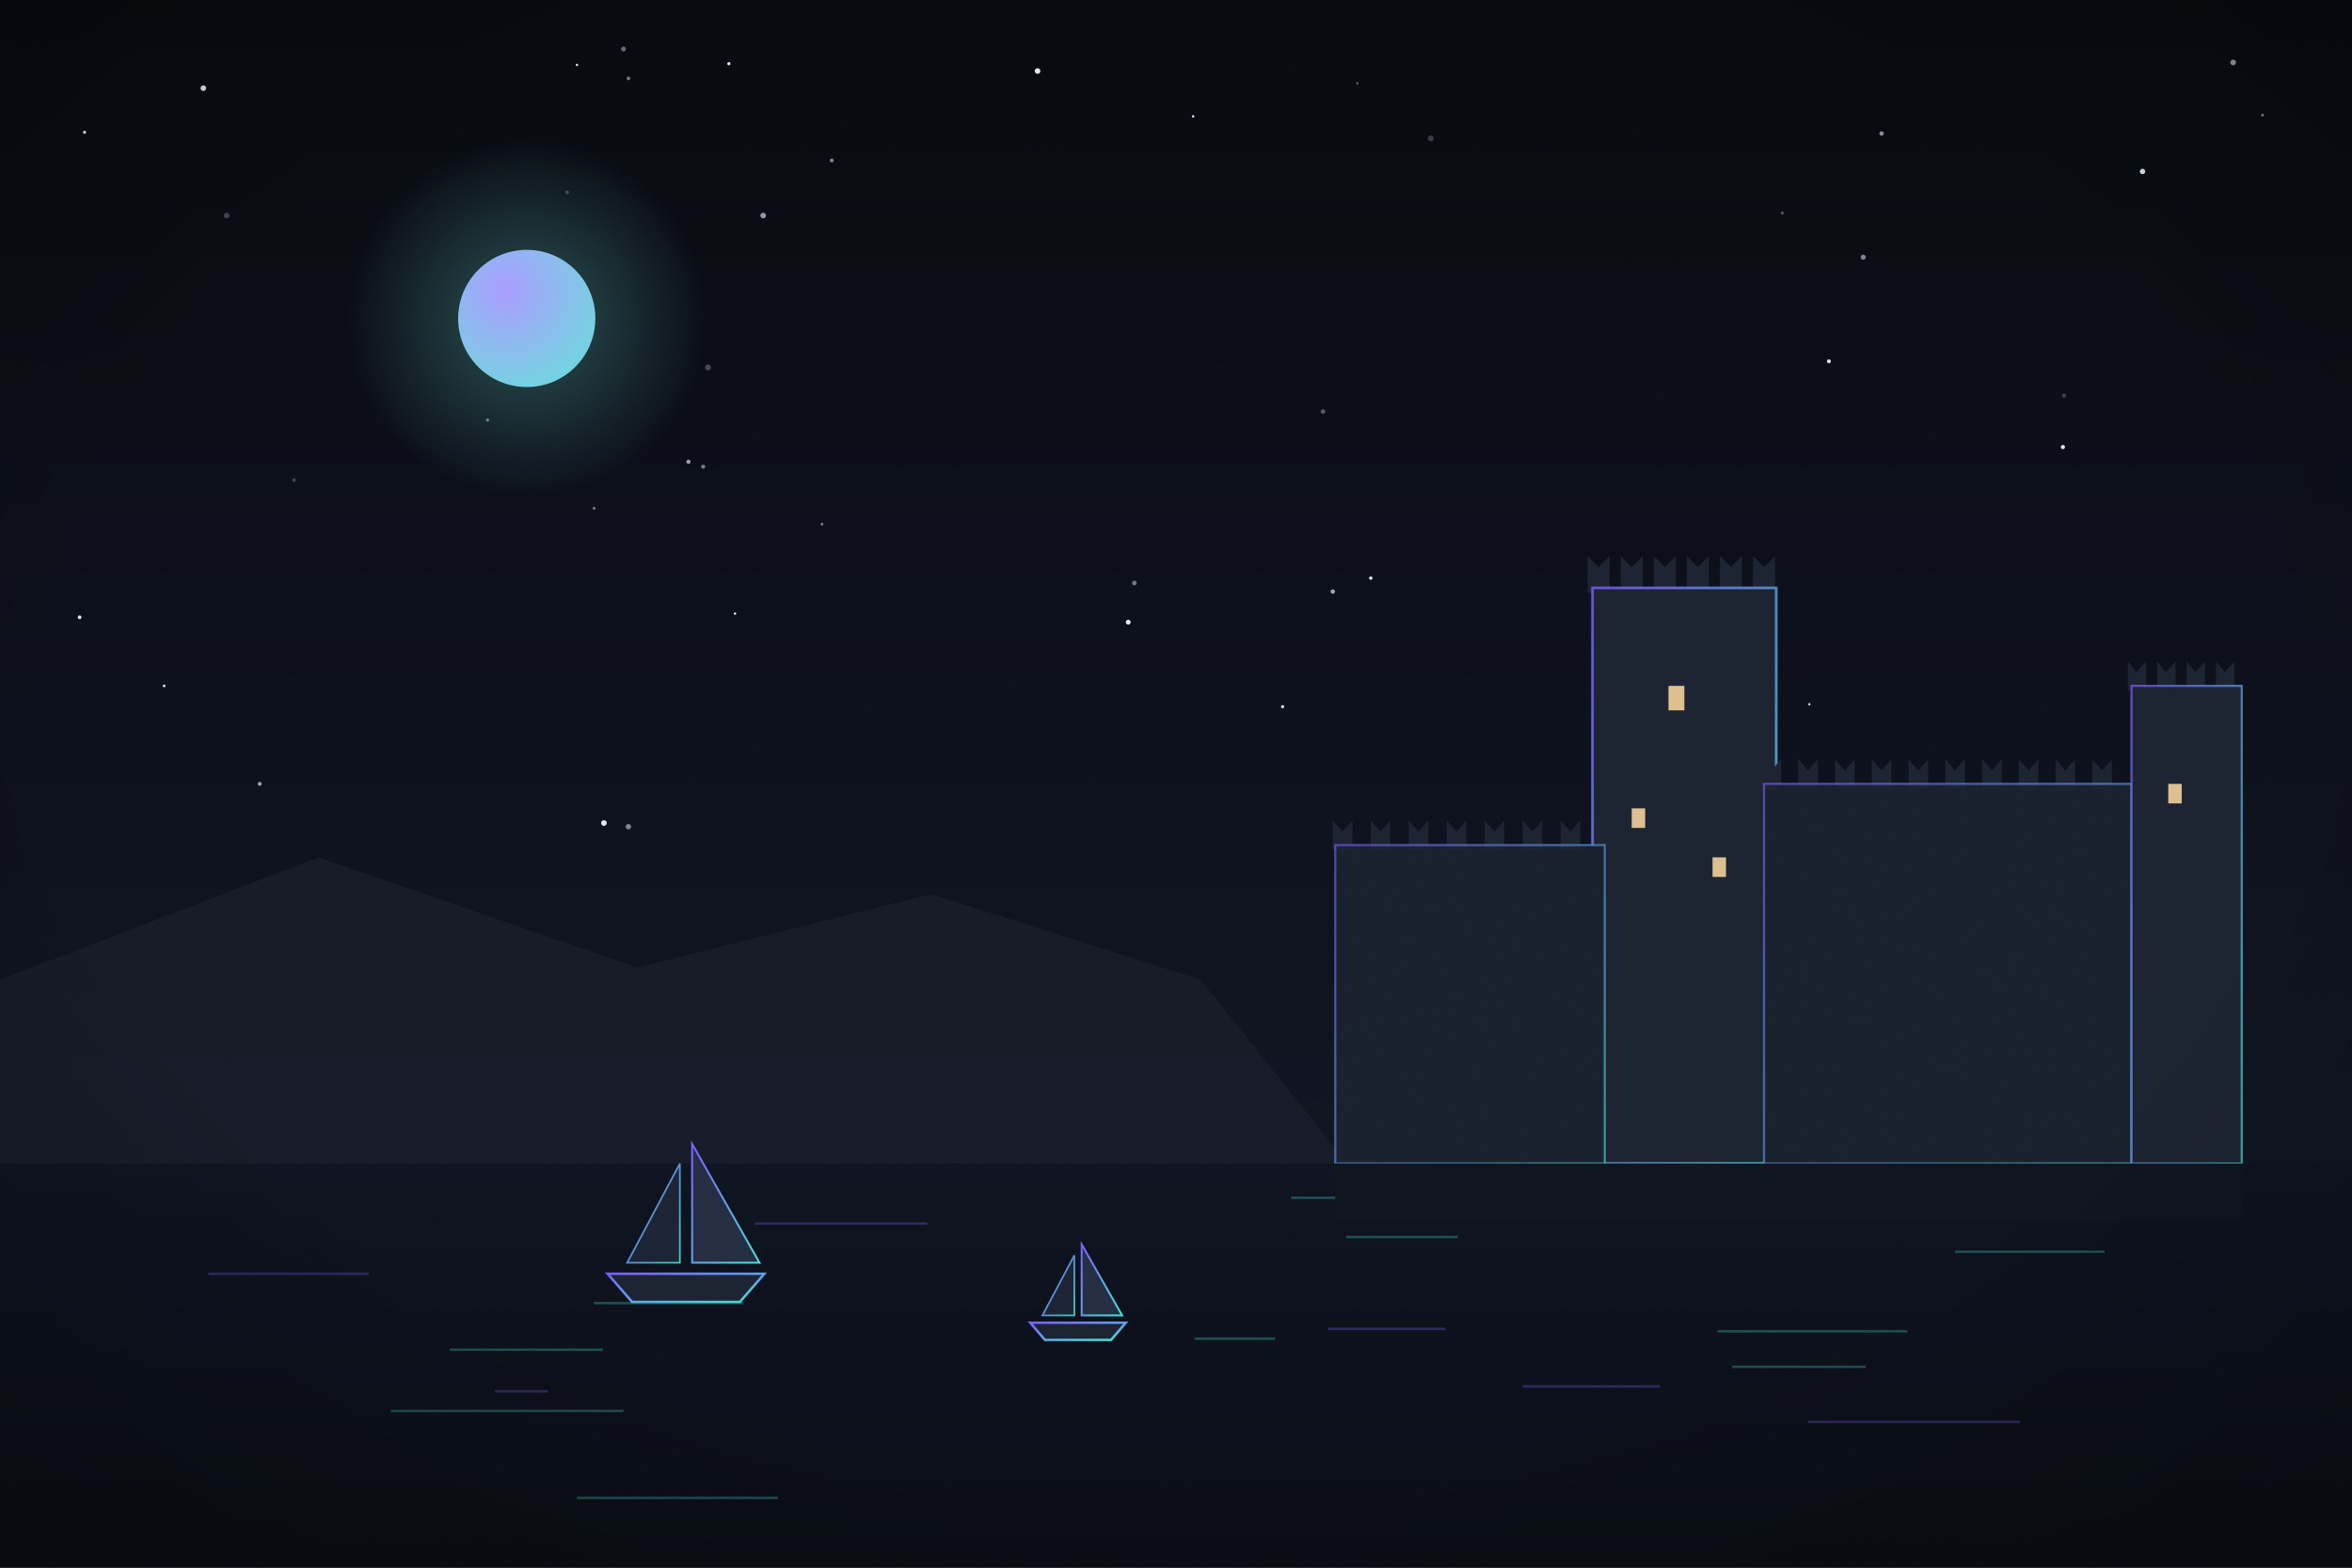
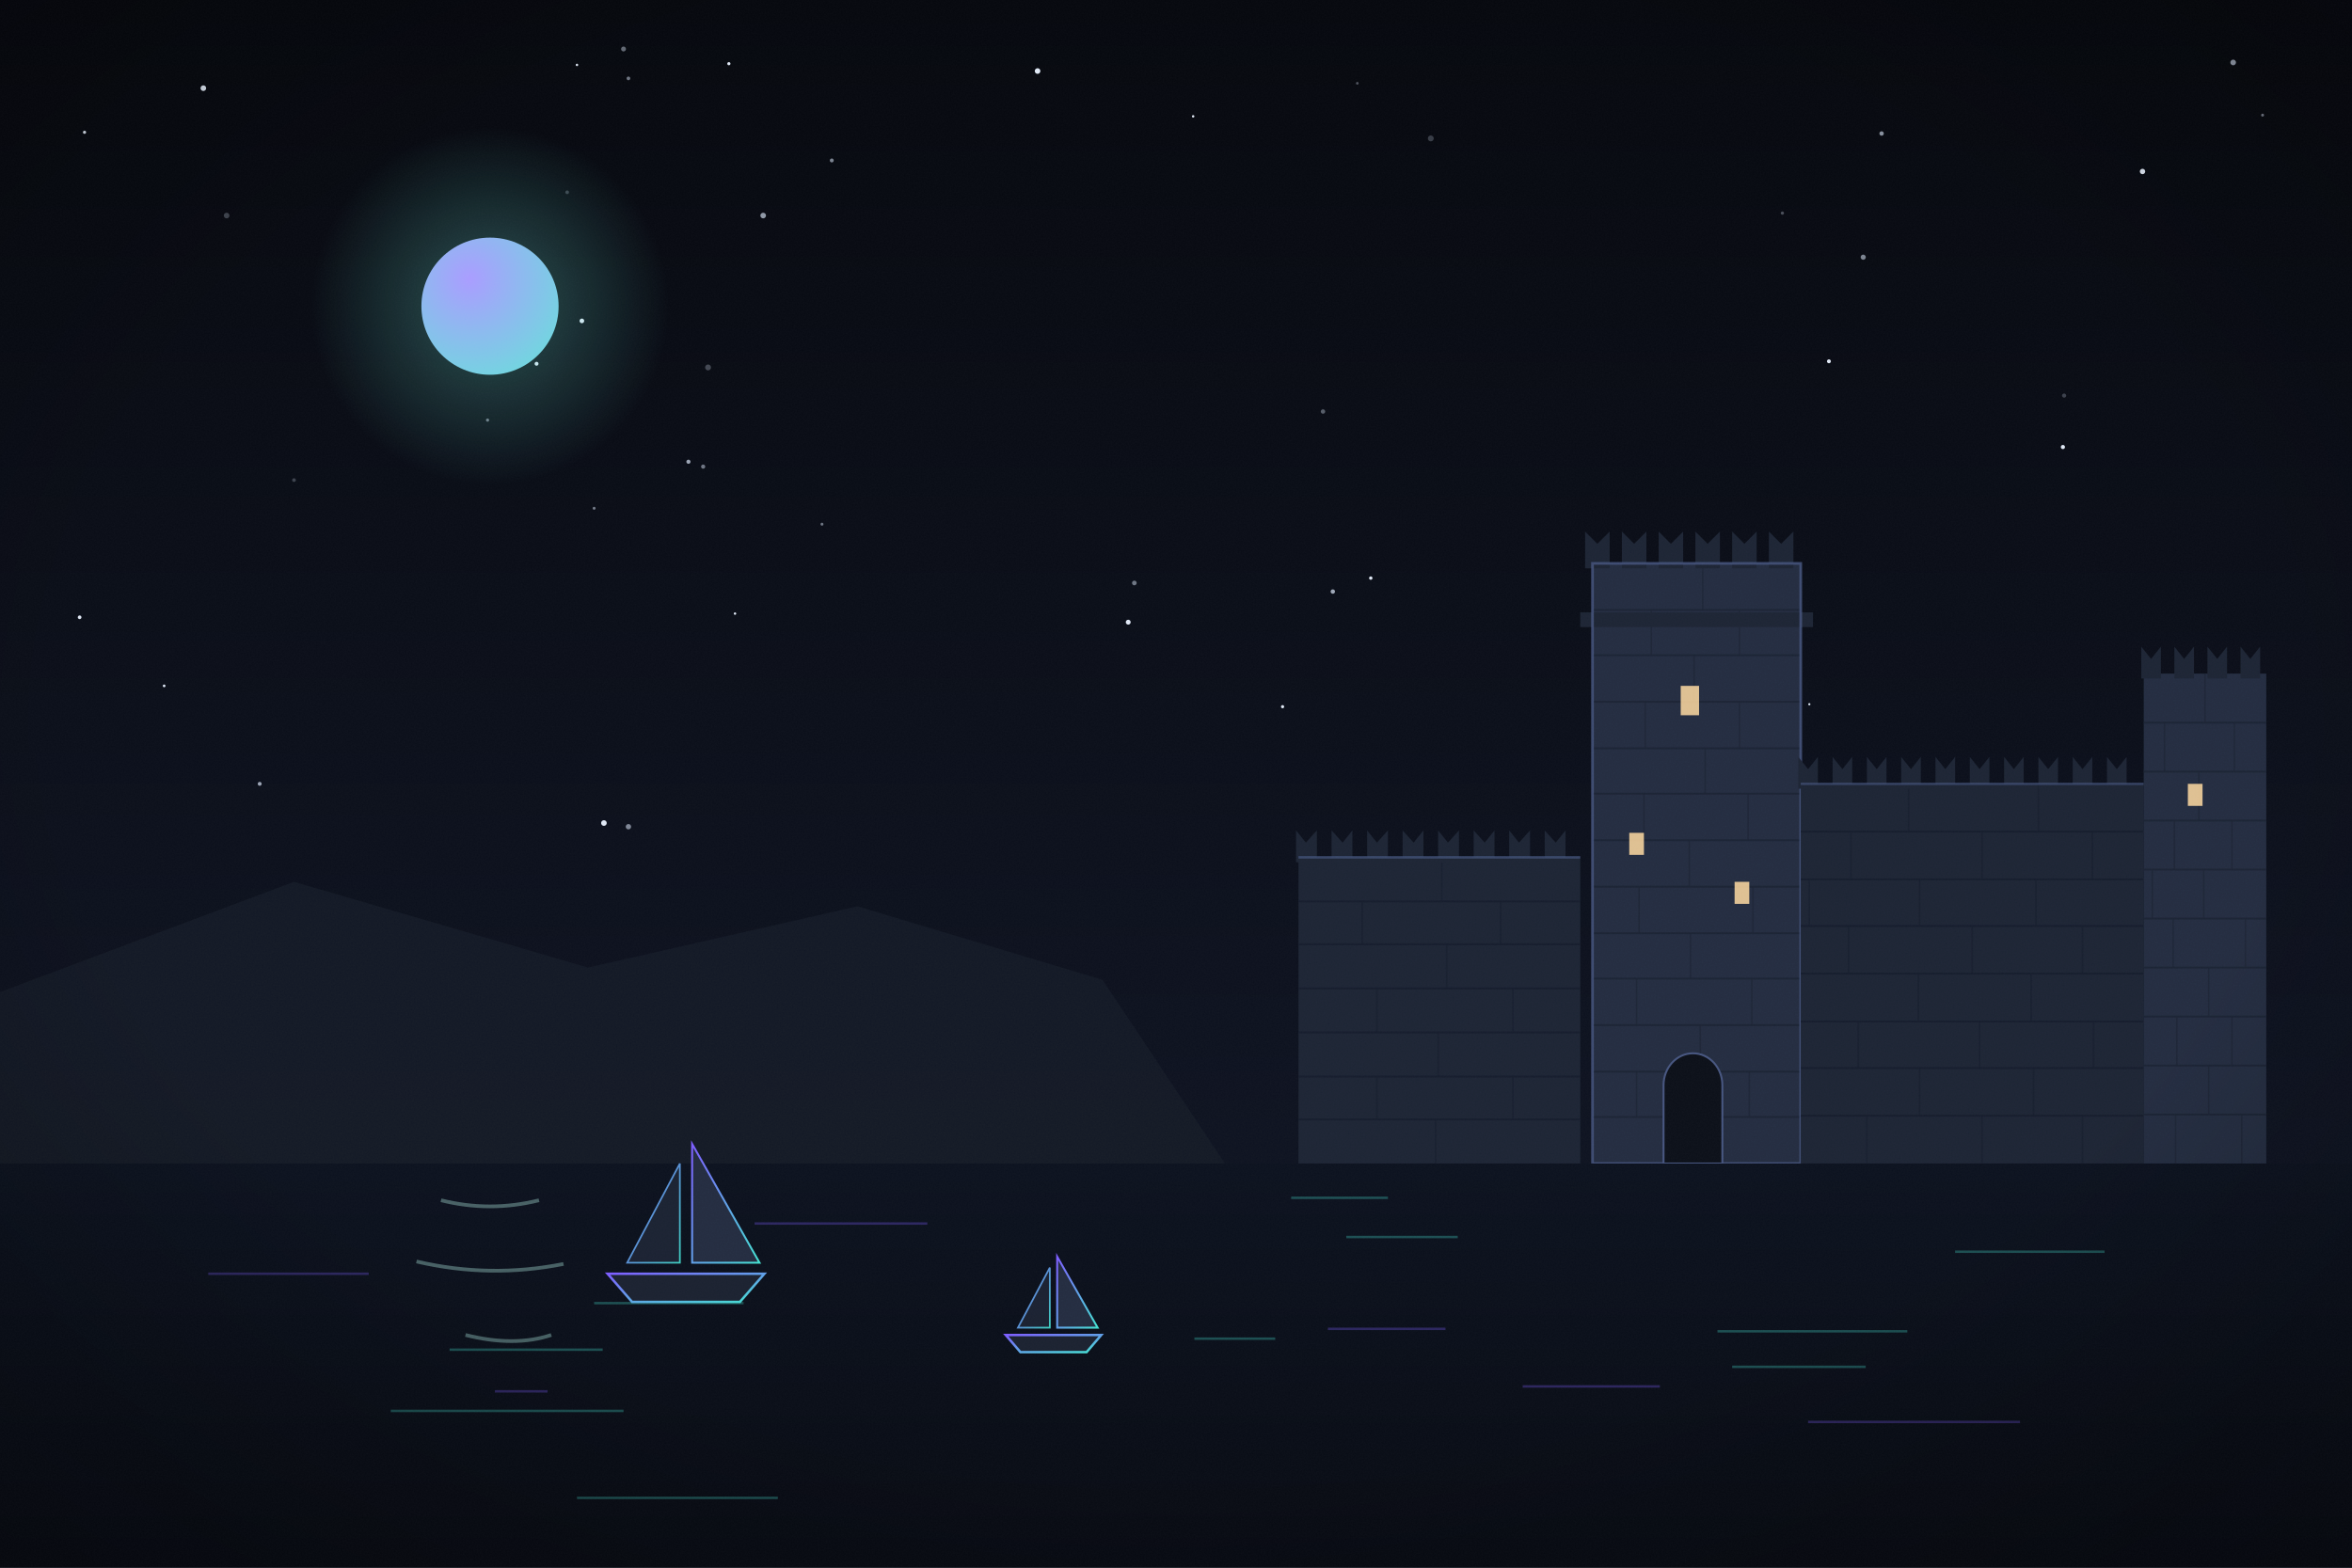
<svg xmlns="http://www.w3.org/2000/svg" viewBox="0 0 1920 1280" width="1920" height="1280">
  <defs>
    <linearGradient id="sky" x1="0" y1="0" x2="0" y2="1">
      <stop offset="0" stop-color="#05070d" />
      <stop offset="1" stop-color="#101627" />
    </linearGradient>
    <linearGradient id="acc" x1="0" y1="0" x2="1" y2="1">
      <stop offset="0" stop-color="#7c5cff" />
      <stop offset="1" stop-color="#43e0d0" />
    </linearGradient>
    <linearGradient id="accv" x1="0" y1="0" x2="0" y2="1">
      <stop offset="0" stop-color="#7c5cff" />
      <stop offset="1" stop-color="#43e0d0" />
    </linearGradient>
    <radialGradient id="mgrad" cx="0.35" cy="0.3" r="1">
      <stop offset="0" stop-color="#a99cff" />
      <stop offset="1" stop-color="#5fe6d6" />
    </radialGradient>
    <radialGradient id="halo" cx="0.5" cy="0.5" r="0.5">
      <stop offset="0" stop-color="rgba(103,220,205,.34)" />
      <stop offset="1" stop-color="rgba(103,220,205,0)" />
    </radialGradient>
    <radialGradient id="vig" cx="0.5" cy="0.46" r="0.85">
      <stop offset="0.55" stop-color="rgba(0,0,0,0)" />
      <stop offset="1" stop-color="rgba(0,0,4,.5)" />
    </radialGradient>
    <linearGradient id="wgrad" x1="0" y1="0" x2="0" y2="1">
      <stop offset="0" stop-color="#0b111e" />
      <stop offset="1" stop-color="#070a12" />
    </linearGradient>
    <filter id="soft" x="-40%" y="-40%" width="180%" height="180%">
      <feGaussianBlur stdDeviation="7" />
    </filter>
    <filter id="soft2" x="-60%" y="-60%" width="220%" height="220%">
      <feGaussianBlur stdDeviation="16" />
    </filter>
    <filter id="grain">
      <feTurbulence type="fractalNoise" baseFrequency="0.8" numOctaves="2" stitchTiles="stitch" />
      <feColorMatrix type="matrix" values="0 0 0 0 1 0 0 0 0 1 0 0 0 0 1 0 0 0 0.05 0" />
      <feComposite operator="over" in2="SourceGraphic" />
    </filter>
  </defs>
  <style>
@keyframes tw{0%,100%{opacity:.1}50%{opacity:1}}
.tw{animation:tw 3.4s ease-in-out infinite}
.tw.d1{animation-delay:.6s}.tw.d2{animation-delay:1.2s}.tw.d3{animation-delay:1.9s}.tw.d4{animation-delay:2.6s}.tw.d5{animation-delay:3.1s}
@keyframes shoot{0%,84%{opacity:0;transform:translate(0,0)}86%{opacity:1}96%{opacity:0;transform:translate(-620px,320px)}100%{opacity:0}}
.shoot{animation:shoot 12s linear infinite}
.shoot.s2{animation-duration:19s;animation-delay:7s}
@keyframes bob{0%,100%{transform:translateY(0px) rotate(-1.2deg)}50%{transform:translateY(9px) rotate(1.4deg)}}
.bob{animation:bob 5.6s ease-in-out infinite;transform-box:fill-box;transform-origin:center}
.bob.b2{animation-duration:7.2s;animation-delay:1.1s}
@keyframes shim{0%,100%{opacity:.22}50%{opacity:.75}}
.shim{animation:shim 4.4s ease-in-out infinite}
.shim.d1{animation-delay:1.4s}.shim.d2{animation-delay:2.7s}.shim.d3{animation-delay:3.6s}
@keyframes flick{0%,91%,100%{opacity:.9}93%{opacity:.25}95%{opacity:.85}}
.flick{animation:flick 8s linear infinite}.flick.f2{animation-delay:3.5s}
@keyframes spin{from{transform:rotate(0deg)}to{transform:rotate(360deg)}}
.wheel{animation:spin 80s linear infinite;transform-box:fill-box;transform-origin:center}
@keyframes aur{0%,100%{opacity:.34;transform:skewX(0deg)}50%{opacity:.72;transform:skewX(-4deg)}}
.aur{animation:aur 9s ease-in-out infinite;transform-box:fill-box;transform-origin:bottom}
.aur.a2{animation-duration:13s;animation-delay:2.5s}
@keyframes fall{from{transform:translateY(-140px)}to{transform:translateY(150px)}}
.fall{animation:fall 9s linear infinite}.fall.f2{animation-duration:13s;animation-delay:2s}.fall.f3{animation-duration:11s;animation-delay:5s}
@keyframes sway{0%,100%{transform:rotate(-1.4deg)}50%{transform:rotate(1.4deg)}}
.sway{animation:sway 7s ease-in-out infinite;transform-box:fill-box;transform-origin:bottom center}

@media (prefers-reduced-motion:reduce){*{animation:none!important}}
</style>
  <rect width="1920" height="1280" fill="url(#sky)" />
  <circle cx="1684" cy="365" r="1.7" fill="#dfe8f5" class="tw d3" />
  <circle cx="595" cy="52" r="1.3" fill="#dfe8f5" class="tw d1" />
  <circle cx="485" cy="415" r="1.2" fill="#c9d4e6" opacity="0.55" />
  <circle cx="398" cy="343" r="1.3" fill="#c9d4e6" opacity="0.53" />
  <circle cx="1685" cy="323" r="1.7" fill="#c9d4e6" opacity="0.26" />
  <circle cx="600" cy="501" r="1.0" fill="#dfe8f5" class="tw d3" />
  <circle cx="166" cy="72" r="2.3" fill="#dfe8f5" class="tw d4" />
  <circle cx="438" cy="297" r="1.6" fill="#dfe8f5" class="tw d5" />
  <circle cx="513" cy="64" r="1.5" fill="#c9d4e6" opacity="0.53" />
  <circle cx="1399" cy="625" r="1.3" fill="#c9d4e6" opacity="0.48" />
  <circle cx="1168" cy="113" r="2.4" fill="#c9d4e6" opacity="0.25" />
  <circle cx="493" cy="672" r="2.3" fill="#dfe8f5" class="tw d4" />
  <circle cx="926" cy="476" r="1.9" fill="#c9d4e6" opacity="0.52" />
  <circle cx="623" cy="176" r="2.3" fill="#c9d4e6" opacity="0.70" />
  <circle cx="1847" cy="94" r="1.2" fill="#c9d4e6" opacity="0.57" />
  <circle cx="1749" cy="140" r="2.2" fill="#dfe8f5" class="tw d2" />
  <circle cx="240" cy="392" r="1.5" fill="#c9d4e6" opacity="0.27" />
  <circle cx="679" cy="131" r="1.6" fill="#c9d4e6" opacity="0.59" />
  <circle cx="921" cy="508" r="2.0" fill="#dfe8f5" class="tw d1" />
  <circle cx="671" cy="428" r="1.2" fill="#c9d4e6" opacity="0.52" />
  <circle cx="69" cy="108" r="1.3" fill="#dfe8f5" class="tw d5" />
  <circle cx="974" cy="95" r="1.0" fill="#dfe8f5" class="tw d4" />
  <circle cx="1088" cy="483" r="1.8" fill="#c9d4e6" opacity="0.77" />
  <circle cx="1080" cy="336" r="1.8" fill="#c9d4e6" opacity="0.40" />
  <circle cx="574" cy="381" r="1.7" fill="#c9d4e6" opacity="0.53" />
  <circle cx="134" cy="560" r="1.1" fill="#dfe8f5" class="tw d2" />
  <circle cx="562" cy="377" r="1.7" fill="#c9d4e6" opacity="0.76" />
  <circle cx="1521" cy="210" r="2.1" fill="#c9d4e6" opacity="0.59" />
  <circle cx="475" cy="262" r="1.9" fill="#dfe8f5" class="tw" />
  <circle cx="1536" cy="109" r="1.8" fill="#c9d4e6" opacity="0.67" />
  <circle cx="65" cy="504" r="1.5" fill="#dfe8f5" class="tw d1" />
  <circle cx="185" cy="176" r="2.3" fill="#c9d4e6" opacity="0.29" />
  <circle cx="463" cy="157" r="1.5" fill="#c9d4e6" opacity="0.26" />
  <circle cx="1477" cy="575" r="0.9" fill="#dfe8f5" class="tw d2" />
  <circle cx="1455" cy="174" r="1.3" fill="#c9d4e6" opacity="0.34" />
  <circle cx="509" cy="40" r="2.0" fill="#c9d4e6" opacity="0.48" />
  <circle cx="578" cy="300" r="2.4" fill="#c9d4e6" opacity="0.30" />
  <circle cx="1108" cy="68" r="1.1" fill="#c9d4e6" opacity="0.36" />
  <circle cx="471" cy="53" r="1.0" fill="#dfe8f5" class="tw d1" />
  <circle cx="1493" cy="295" r="1.6" fill="#dfe8f5" class="tw d3" />
  <circle cx="1047" cy="577" r="1.3" fill="#dfe8f5" class="tw d4" />
  <circle cx="1823" cy="51" r="2.3" fill="#c9d4e6" opacity="0.75" />
  <circle cx="513" cy="675" r="2.2" fill="#c9d4e6" opacity="0.60" />
  <circle cx="1119" cy="472" r="1.4" fill="#dfe8f5" class="tw d3" />
  <circle cx="212" cy="640" r="1.6" fill="#c9d4e6" opacity="0.76" />
  <circle cx="847" cy="58" r="2.3" fill="#dfe8f5" class="tw" />
  <g class="shoot s2" opacity="0">
    <line x1="500" y1="150" x2="630" y2="84" stroke="url(#acc)" stroke-width="3" stroke-linecap="round" />
    <circle cx="500" cy="150" r="3.6" fill="#eaf2ff" />
  </g>
-   <circle cx="430" cy="260" r="146" fill="url(#halo)" />
-   <circle cx="430" cy="260" r="56" fill="url(#mgrad)" />
-   <path d="M0,950 L0,800 L260,700 L520,790 L760,730 L980,800 L1100,950 Z" fill="#141a27" opacity=".85" />
-   <rect x="1300" y="480" width="150" height="470" fill="#1a2130" />
-   <path d="M1296,484 L1296,454 L1305,463 L1314,454 L1314,484 Z" fill="#1a2130" />
-   <path d="M1323,484 L1323,454 L1332,463 L1341,454 L1341,484 Z" fill="#1a2130" />
-   <path d="M1350,484 L1350,454 L1359,463 L1368,454 L1368,484 Z" fill="#1a2130" />
-   <path d="M1377,484 L1377,454 L1386,463 L1395,454 L1395,484 Z" fill="#1a2130" />
-   <path d="M1404,484 L1404,454 L1413,463 L1422,454 L1422,484 Z" fill="#1a2130" />
-   <path d="M1431,484 L1431,454 L1440,463 L1449,454 L1449,484 Z" fill="#1a2130" />
-   <rect x="1300" y="480" width="150" height="470" fill="none" stroke="url(#acc)" stroke-width="2.2" opacity=".8" />
-   <rect x="1362" y="560" width="13" height="20" fill="#ffd9a0" opacity=".85" class="flick" />
-   <rect x="1332" y="660" width="11" height="16" fill="#ffd9a0" opacity=".85" />
-   <rect x="1398" y="700" width="11" height="16" fill="#ffd9a0" opacity=".85" class="flick" />
-   <rect x="1090" y="690" width="220" height="260" fill="#171e2c" />
-   <path d="M1088,694 L1088,670 L1096,679 L1104,670 L1104,694 Z" fill="#1a2130" />
-   <path d="M1119,694 L1119,670 L1127,679 L1135,670 L1135,694 Z" fill="#1a2130" />
-   <path d="M1150,694 L1150,670 L1158,679 L1166,670 L1166,694 Z" fill="#1a2130" />
-   <path d="M1181,694 L1181,670 L1189,679 L1197,670 L1197,694 Z" fill="#1a2130" />
-   <path d="M1212,694 L1212,670 L1220,679 L1228,670 L1228,694 Z" fill="#1a2130" />
-   <path d="M1243,694 L1243,670 L1251,679 L1259,670 L1259,694 Z" fill="#1a2130" />
-   <path d="M1274,694 L1274,670 L1282,679 L1290,670 L1290,694 Z" fill="#1a2130" />
-   <rect x="1090" y="690" width="220" height="260" fill="none" stroke="url(#acc)" stroke-width="1.8" opacity=".6" />
-   <rect x="1440" y="640" width="300" height="310" fill="#171e2c" />
-   <path d="M1438,644 L1438,620 L1446,629 L1454,620 L1454,644 Z" fill="#1a2130" />
-   <path d="M1468,644 L1468,620 L1476,629 L1484,620 L1484,644 Z" fill="#1a2130" />
-   <path d="M1498,644 L1498,620 L1506,629 L1514,620 L1514,644 Z" fill="#1a2130" />
-   <path d="M1528,644 L1528,620 L1536,629 L1544,620 L1544,644 Z" fill="#1a2130" />
-   <path d="M1558,644 L1558,620 L1566,629 L1574,620 L1574,644 Z" fill="#1a2130" />
-   <path d="M1588,644 L1588,620 L1596,629 L1604,620 L1604,644 Z" fill="#1a2130" />
-   <path d="M1618,644 L1618,620 L1626,629 L1634,620 L1634,644 Z" fill="#1a2130" />
-   <path d="M1648,644 L1648,620 L1656,629 L1664,620 L1664,644 Z" fill="#1a2130" />
-   <path d="M1678,644 L1678,620 L1686,629 L1694,620 L1694,644 Z" fill="#1a2130" />
-   <path d="M1708,644 L1708,620 L1716,629 L1724,620 L1724,644 Z" fill="#1a2130" />
-   <rect x="1440" y="640" width="300" height="310" fill="none" stroke="url(#acc)" stroke-width="1.8" opacity=".6" />
-   <rect x="1740" y="560" width="90" height="390" fill="#1a2130" />
-   <path d="M1737,564 L1737,540 L1744,549 L1752,540 L1752,564 Z" fill="#1a2130" />
-   <path d="M1761,564 L1761,540 L1768,549 L1776,540 L1776,564 Z" fill="#1a2130" />
-   <path d="M1785,564 L1785,540 L1792,549 L1800,540 L1800,564 Z" fill="#1a2130" />
-   <path d="M1809,564 L1809,540 L1816,549 L1824,540 L1824,564 Z" fill="#1a2130" />
-   <rect x="1740" y="560" width="90" height="390" fill="none" stroke="url(#acc)" stroke-width="1.8" opacity=".7" />
-   <rect x="1770" y="640" width="11" height="16" fill="#ffd9a0" opacity=".85" class="flick" />
+   <circle cx="400" cy="250" r="146" fill="url(#halo)" />
+   <circle cx="400" cy="250" r="56" fill="url(#mgrad)" />
+   <path d="M0,950 L0,810 L240,720 L480,790 L700,740 L900,800 L1000,950 Z" fill="#141a27" opacity=".8" />
+   <rect x="1060" y="700" width="230" height="250" fill="#1c2434" />
+   <line x1="1060" y1="736" x2="1290" y2="736" stroke="#141b2c" stroke-width="1.6" opacity=".9" />
+   <line x1="1060" y1="771" x2="1290" y2="771" stroke="#141b2c" stroke-width="1.6" opacity=".9" />
+   <line x1="1060" y1="807" x2="1290" y2="807" stroke="#141b2c" stroke-width="1.6" opacity=".9" />
+   <line x1="1060" y1="843" x2="1290" y2="843" stroke="#141b2c" stroke-width="1.6" opacity=".9" />
+   <line x1="1060" y1="879" x2="1290" y2="879" stroke="#141b2c" stroke-width="1.6" opacity=".9" />
+   <line x1="1060" y1="914" x2="1290" y2="914" stroke="#141b2c" stroke-width="1.6" opacity=".9" />
+   <line x1="1177" y1="700" x2="1177" y2="736" stroke="#141b2c" stroke-width="1.3" opacity=".65" />
+   <line x1="1112" y1="736" x2="1112" y2="771" stroke="#141b2c" stroke-width="1.3" opacity=".65" />
+   <line x1="1225" y1="736" x2="1225" y2="771" stroke="#141b2c" stroke-width="1.3" opacity=".65" />
+   <line x1="1181" y1="771" x2="1181" y2="807" stroke="#141b2c" stroke-width="1.3" opacity=".65" />
+   <line x1="1124" y1="807" x2="1124" y2="843" stroke="#141b2c" stroke-width="1.3" opacity=".65" />
+   <line x1="1235" y1="807" x2="1235" y2="843" stroke="#141b2c" stroke-width="1.3" opacity=".65" />
+   <line x1="1174" y1="843" x2="1174" y2="879" stroke="#141b2c" stroke-width="1.3" opacity=".65" />
+   <line x1="1124" y1="879" x2="1124" y2="914" stroke="#141b2c" stroke-width="1.3" opacity=".65" />
+   <line x1="1235" y1="879" x2="1235" y2="914" stroke="#141b2c" stroke-width="1.3" opacity=".65" />
+   <line x1="1172" y1="914" x2="1172" y2="950" stroke="#141b2c" stroke-width="1.3" opacity=".65" />
+   <path d="M1058,704 L1058,678 L1066,688 L1075,678 L1075,704 Z" fill="#1c2434" />
+   <path d="M1087,704 L1087,678 L1096,688 L1104,678 L1104,704 Z" fill="#1c2434" />
+   <path d="M1116,704 L1116,678 L1124,688 L1133,678 L1133,704 Z" fill="#1c2434" />
+   <path d="M1145,704 L1145,678 L1154,688 L1162,678 L1162,704 Z" fill="#1c2434" />
+   <path d="M1174,704 L1174,678 L1182,688 L1191,678 L1191,704 Z" fill="#1c2434" />
+   <path d="M1203,704 L1203,678 L1212,688 L1220,678 L1220,704 Z" fill="#1c2434" />
+   <path d="M1232,704 L1232,678 L1240,688 L1249,678 L1249,704 Z" fill="#1c2434" />
+   <path d="M1261,704 L1261,678 L1270,688 L1278,678 L1278,704 Z" fill="#1c2434" />
+   <line x1="1060" y1="700" x2="1290" y2="700" stroke="#46557f" stroke-width="2" opacity=".7" />
+   <rect x="1300" y="460" width="170" height="490" fill="#232c40" />
+   <line x1="1300" y1="498" x2="1470" y2="498" stroke="#1a2233" stroke-width="1.6" opacity=".9" />
+   <line x1="1300" y1="535" x2="1470" y2="535" stroke="#1a2233" stroke-width="1.6" opacity=".9" />
+   <line x1="1300" y1="573" x2="1470" y2="573" stroke="#1a2233" stroke-width="1.6" opacity=".9" />
+   <line x1="1300" y1="611" x2="1470" y2="611" stroke="#1a2233" stroke-width="1.6" opacity=".9" />
+   <line x1="1300" y1="648" x2="1470" y2="648" stroke="#1a2233" stroke-width="1.6" opacity=".9" />
+   <line x1="1300" y1="686" x2="1470" y2="686" stroke="#1a2233" stroke-width="1.6" opacity=".9" />
+   <line x1="1300" y1="724" x2="1470" y2="724" stroke="#1a2233" stroke-width="1.6" opacity=".9" />
+   <line x1="1300" y1="762" x2="1470" y2="762" stroke="#1a2233" stroke-width="1.6" opacity=".9" />
+   <line x1="1300" y1="799" x2="1470" y2="799" stroke="#1a2233" stroke-width="1.6" opacity=".9" />
+   <line x1="1300" y1="837" x2="1470" y2="837" stroke="#1a2233" stroke-width="1.6" opacity=".9" />
+   <line x1="1300" y1="875" x2="1470" y2="875" stroke="#1a2233" stroke-width="1.6" opacity=".9" />
+   <line x1="1300" y1="912" x2="1470" y2="912" stroke="#1a2233" stroke-width="1.6" opacity=".9" />
+   <line x1="1390" y1="460" x2="1390" y2="498" stroke="#1a2233" stroke-width="1.3" opacity=".65" />
+   <line x1="1348" y1="498" x2="1348" y2="535" stroke="#1a2233" stroke-width="1.3" opacity=".65" />
+   <line x1="1420" y1="498" x2="1420" y2="535" stroke="#1a2233" stroke-width="1.3" opacity=".65" />
+   <line x1="1383" y1="535" x2="1383" y2="573" stroke="#1a2233" stroke-width="1.3" opacity=".65" />
+   <line x1="1343" y1="573" x2="1343" y2="611" stroke="#1a2233" stroke-width="1.3" opacity=".65" />
+   <line x1="1420" y1="573" x2="1420" y2="611" stroke="#1a2233" stroke-width="1.3" opacity=".65" />
+   <line x1="1392" y1="611" x2="1392" y2="648" stroke="#1a2233" stroke-width="1.3" opacity=".65" />
+   <line x1="1342" y1="648" x2="1342" y2="686" stroke="#1a2233" stroke-width="1.3" opacity=".65" />
+   <line x1="1427" y1="648" x2="1427" y2="686" stroke="#1a2233" stroke-width="1.3" opacity=".65" />
+   <line x1="1379" y1="686" x2="1379" y2="724" stroke="#1a2233" stroke-width="1.3" opacity=".65" />
+   <line x1="1338" y1="724" x2="1338" y2="762" stroke="#1a2233" stroke-width="1.3" opacity=".65" />
+   <line x1="1431" y1="724" x2="1431" y2="762" stroke="#1a2233" stroke-width="1.3" opacity=".65" />
+   <line x1="1380" y1="762" x2="1380" y2="799" stroke="#1a2233" stroke-width="1.3" opacity=".65" />
+   <line x1="1336" y1="799" x2="1336" y2="837" stroke="#1a2233" stroke-width="1.3" opacity=".65" />
+   <line x1="1430" y1="799" x2="1430" y2="837" stroke="#1a2233" stroke-width="1.3" opacity=".65" />
+   <line x1="1388" y1="837" x2="1388" y2="875" stroke="#1a2233" stroke-width="1.3" opacity=".65" />
+   <line x1="1336" y1="875" x2="1336" y2="912" stroke="#1a2233" stroke-width="1.3" opacity=".65" />
+   <line x1="1428" y1="875" x2="1428" y2="912" stroke="#1a2233" stroke-width="1.3" opacity=".65" />
+   <line x1="1390" y1="912" x2="1390" y2="950" stroke="#1a2233" stroke-width="1.3" opacity=".65" />
+   <rect x="1290" y="500" width="190" height="12" fill="#1c2434" />
+   <path d="M1294,464 L1294,434 L1304,444 L1314,434 L1314,464 Z" fill="#1c2434" />
+   <path d="M1324,464 L1324,434 L1334,444 L1344,434 L1344,464 Z" fill="#1c2434" />
+   <path d="M1354,464 L1354,434 L1364,444 L1374,434 L1374,464 Z" fill="#1c2434" />
+   <path d="M1384,464 L1384,434 L1394,444 L1404,434 L1404,464 Z" fill="#1c2434" />
+   <path d="M1414,464 L1414,434 L1424,444 L1434,434 L1434,464 Z" fill="#1c2434" />
+   <path d="M1444,464 L1444,434 L1454,444 L1464,434 L1464,464 Z" fill="#1c2434" />
+   <rect x="1300" y="460" width="170" height="490" fill="none" stroke="#46557f" stroke-width="2.2" opacity=".8" />
+   <rect x="1372" y="560" width="15" height="24" fill="#ffd9a0" opacity=".85" class="flick" />
+   <rect x="1330" y="680" width="12" height="18" fill="#ffd9a0" opacity=".85" />
+   <rect x="1416" y="720" width="12" height="18" fill="#ffd9a0" opacity=".85" class="flick" />
+   <path d="M1358,950 v-64 a24,26 0 0 1 48,0 v64 Z" fill="#0b0f18" stroke="#46557f" stroke-width="1.6" />
+   <rect x="1470" y="640" width="280" height="310" fill="#1c2434" />
+   <line x1="1470" y1="679" x2="1750" y2="679" stroke="#141b2c" stroke-width="1.6" opacity=".9" />
+   <line x1="1470" y1="718" x2="1750" y2="718" stroke="#141b2c" stroke-width="1.6" opacity=".9" />
+   <line x1="1470" y1="756" x2="1750" y2="756" stroke="#141b2c" stroke-width="1.6" opacity=".9" />
+   <line x1="1470" y1="795" x2="1750" y2="795" stroke="#141b2c" stroke-width="1.6" opacity=".9" />
+   <line x1="1470" y1="834" x2="1750" y2="834" stroke="#141b2c" stroke-width="1.6" opacity=".9" />
+   <line x1="1470" y1="872" x2="1750" y2="872" stroke="#141b2c" stroke-width="1.6" opacity=".9" />
+   <line x1="1470" y1="911" x2="1750" y2="911" stroke="#141b2c" stroke-width="1.6" opacity=".9" />
+   <line x1="1558" y1="640" x2="1558" y2="679" stroke="#141b2c" stroke-width="1.3" opacity=".65" />
+   <line x1="1664" y1="640" x2="1664" y2="679" stroke="#141b2c" stroke-width="1.3" opacity=".65" />
+   <line x1="1511" y1="679" x2="1511" y2="718" stroke="#141b2c" stroke-width="1.3" opacity=".65" />
+   <line x1="1618" y1="679" x2="1618" y2="718" stroke="#141b2c" stroke-width="1.3" opacity=".65" />
+   <line x1="1708" y1="679" x2="1708" y2="718" stroke="#141b2c" stroke-width="1.3" opacity=".65" />
+   <line x1="1477" y1="718" x2="1477" y2="756" stroke="#141b2c" stroke-width="1.3" opacity=".65" />
+   <line x1="1567" y1="718" x2="1567" y2="756" stroke="#141b2c" stroke-width="1.3" opacity=".65" />
+   <line x1="1662" y1="718" x2="1662" y2="756" stroke="#141b2c" stroke-width="1.3" opacity=".65" />
+   <line x1="1509" y1="756" x2="1509" y2="795" stroke="#141b2c" stroke-width="1.3" opacity=".65" />
+   <line x1="1610" y1="756" x2="1610" y2="795" stroke="#141b2c" stroke-width="1.3" opacity=".65" />
+   <line x1="1700" y1="756" x2="1700" y2="795" stroke="#141b2c" stroke-width="1.3" opacity=".65" />
+   <line x1="1566" y1="795" x2="1566" y2="834" stroke="#141b2c" stroke-width="1.3" opacity=".65" />
+   <line x1="1658" y1="795" x2="1658" y2="834" stroke="#141b2c" stroke-width="1.3" opacity=".65" />
+   <line x1="1517" y1="834" x2="1517" y2="872" stroke="#141b2c" stroke-width="1.3" opacity=".65" />
+   <line x1="1616" y1="834" x2="1616" y2="872" stroke="#141b2c" stroke-width="1.3" opacity=".65" />
+   <line x1="1709" y1="834" x2="1709" y2="872" stroke="#141b2c" stroke-width="1.3" opacity=".65" />
+   <line x1="1567" y1="872" x2="1567" y2="911" stroke="#141b2c" stroke-width="1.3" opacity=".65" />
+   <line x1="1660" y1="872" x2="1660" y2="911" stroke="#141b2c" stroke-width="1.3" opacity=".65" />
+   <line x1="1524" y1="911" x2="1524" y2="950" stroke="#141b2c" stroke-width="1.3" opacity=".65" />
+   <line x1="1618" y1="911" x2="1618" y2="950" stroke="#141b2c" stroke-width="1.3" opacity=".65" />
+   <line x1="1700" y1="911" x2="1700" y2="950" stroke="#141b2c" stroke-width="1.3" opacity=".65" />
+   <path d="M1468,644 L1468,618 L1476,628 L1484,618 L1484,644 Z" fill="#1c2434" />
+   <path d="M1496,644 L1496,618 L1504,628 L1512,618 L1512,644 Z" fill="#1c2434" />
+   <path d="M1524,644 L1524,618 L1532,628 L1540,618 L1540,644 Z" fill="#1c2434" />
+   <path d="M1552,644 L1552,618 L1560,628 L1568,618 L1568,644 Z" fill="#1c2434" />
+   <path d="M1580,644 L1580,618 L1588,628 L1596,618 L1596,644 Z" fill="#1c2434" />
+   <path d="M1608,644 L1608,618 L1616,628 L1624,618 L1624,644 Z" fill="#1c2434" />
+   <path d="M1636,644 L1636,618 L1644,628 L1652,618 L1652,644 Z" fill="#1c2434" />
+   <path d="M1664,644 L1664,618 L1672,628 L1680,618 L1680,644 Z" fill="#1c2434" />
+   <path d="M1692,644 L1692,618 L1700,628 L1708,618 L1708,644 Z" fill="#1c2434" />
+   <path d="M1720,644 L1720,618 L1728,628 L1736,618 L1736,644 Z" fill="#1c2434" />
+   <line x1="1470" y1="640" x2="1750" y2="640" stroke="#46557f" stroke-width="2" opacity=".6" />
+   <rect x="1750" y="550" width="100" height="400" fill="#232c40" />
+   <line x1="1750" y1="590" x2="1850" y2="590" stroke="#1a2233" stroke-width="1.6" opacity=".9" />
+   <line x1="1750" y1="630" x2="1850" y2="630" stroke="#1a2233" stroke-width="1.6" opacity=".9" />
+   <line x1="1750" y1="670" x2="1850" y2="670" stroke="#1a2233" stroke-width="1.6" opacity=".9" />
+   <line x1="1750" y1="710" x2="1850" y2="710" stroke="#1a2233" stroke-width="1.6" opacity=".9" />
+   <line x1="1750" y1="750" x2="1850" y2="750" stroke="#1a2233" stroke-width="1.6" opacity=".9" />
+   <line x1="1750" y1="790" x2="1850" y2="790" stroke="#1a2233" stroke-width="1.6" opacity=".9" />
+   <line x1="1750" y1="830" x2="1850" y2="830" stroke="#1a2233" stroke-width="1.6" opacity=".9" />
+   <line x1="1750" y1="870" x2="1850" y2="870" stroke="#1a2233" stroke-width="1.6" opacity=".9" />
+   <line x1="1750" y1="910" x2="1850" y2="910" stroke="#1a2233" stroke-width="1.6" opacity=".9" />
+   <line x1="1800" y1="550" x2="1800" y2="590" stroke="#1a2233" stroke-width="1.3" opacity=".65" />
+   <line x1="1767" y1="590" x2="1767" y2="630" stroke="#1a2233" stroke-width="1.3" opacity=".65" />
+   <line x1="1824" y1="590" x2="1824" y2="630" stroke="#1a2233" stroke-width="1.3" opacity=".65" />
+   <line x1="1795" y1="630" x2="1795" y2="670" stroke="#1a2233" stroke-width="1.3" opacity=".65" />
+   <line x1="1775" y1="670" x2="1775" y2="710" stroke="#1a2233" stroke-width="1.3" opacity=".65" />
+   <line x1="1822" y1="670" x2="1822" y2="710" stroke="#1a2233" stroke-width="1.3" opacity=".65" />
+   <line x1="1757" y1="710" x2="1757" y2="750" stroke="#1a2233" stroke-width="1.3" opacity=".65" />
+   <line x1="1799" y1="710" x2="1799" y2="750" stroke="#1a2233" stroke-width="1.3" opacity=".65" />
+   <line x1="1774" y1="750" x2="1774" y2="790" stroke="#1a2233" stroke-width="1.3" opacity=".65" />
+   <line x1="1833" y1="750" x2="1833" y2="790" stroke="#1a2233" stroke-width="1.3" opacity=".65" />
+   <line x1="1803" y1="790" x2="1803" y2="830" stroke="#1a2233" stroke-width="1.3" opacity=".65" />
+   <line x1="1777" y1="830" x2="1777" y2="870" stroke="#1a2233" stroke-width="1.3" opacity=".65" />
+   <line x1="1822" y1="830" x2="1822" y2="870" stroke="#1a2233" stroke-width="1.3" opacity=".65" />
+   <line x1="1803" y1="870" x2="1803" y2="910" stroke="#1a2233" stroke-width="1.3" opacity=".65" />
+   <line x1="1776" y1="910" x2="1776" y2="950" stroke="#1a2233" stroke-width="1.3" opacity=".65" />
+   <line x1="1830" y1="910" x2="1830" y2="950" stroke="#1a2233" stroke-width="1.3" opacity=".65" />
+   <path d="M1748,554 L1748,528 L1756,538 L1764,528 L1764,554 Z" fill="#1c2434" />
+   <path d="M1775,554 L1775,528 L1783,538 L1791,528 L1791,554 Z" fill="#1c2434" />
+   <path d="M1802,554 L1802,528 L1810,538 L1818,528 L1818,554 Z" fill="#1c2434" />
+   <path d="M1829,554 L1829,528 L1837,538 L1845,528 L1845,554 Z" fill="#1c2434" />
+   <rect x="1786" y="640" width="12" height="18" fill="#ffd9a0" opacity=".85" class="flick" />
+   <path d="M1060,950 Q1030,996 1060,1040 L1090,1040 Q1064,996 1090,950 Z" fill="#1c2434" />
+   <path d="M1850,950 Q1880,996 1850,1040 L1820,1040 Q1846,996 1820,950 Z" fill="#1c2434" />
  <rect x="0" y="950" width="1920" height="330" fill="url(#wgrad)" />
  <line x1="0" y1="950" x2="1920" y2="950" stroke="url(#acc)" stroke-width="2.4" opacity=".55" />
  <line x1="616" y1="999" x2="757" y2="999" stroke="#7c5cff" stroke-width="2" class="shim d4" opacity=".3" />
  <line x1="1402" y1="1087" x2="1557" y2="1087" stroke="#43e0d0" stroke-width="2" class="shim" opacity=".3" />
  <line x1="1596" y1="1022" x2="1718" y2="1022" stroke="#43e0d0" stroke-width="2" class="shim d1" opacity=".3" />
  <line x1="319" y1="1152" x2="509" y2="1152" stroke="#43e0d0" stroke-width="2" class="shim d4" opacity=".3" />
  <line x1="404" y1="1136" x2="447" y2="1136" stroke="#7c5cff" stroke-width="2" class="shim d1" opacity=".3" />
  <line x1="1084" y1="1085" x2="1180" y2="1085" stroke="#7c5cff" stroke-width="2" class="shim" opacity=".3" />
  <line x1="471" y1="1223" x2="635" y2="1223" stroke="#43e0d0" stroke-width="2" class="shim d3" opacity=".3" />
  <line x1="367" y1="1102" x2="492" y2="1102" stroke="#43e0d0" stroke-width="2" class="shim" opacity=".3" />
  <line x1="1054" y1="978" x2="1133" y2="978" stroke="#43e0d0" stroke-width="2" class="shim d1" opacity=".3" />
  <line x1="1476" y1="1161" x2="1649" y2="1161" stroke="#7c5cff" stroke-width="2" class="shim d2" opacity=".3" />
  <line x1="1414" y1="1116" x2="1523" y2="1116" stroke="#43e0d0" stroke-width="2" class="shim d3" opacity=".3" />
  <line x1="1243" y1="1132" x2="1355" y2="1132" stroke="#7c5cff" stroke-width="2" class="shim d4" opacity=".3" />
  <line x1="485" y1="1064" x2="607" y2="1064" stroke="#43e0d0" stroke-width="2" class="shim d1" opacity=".3" />
  <line x1="170" y1="1040" x2="301" y2="1040" stroke="#7c5cff" stroke-width="2" class="shim d1" opacity=".3" />
  <line x1="975" y1="1093" x2="1041" y2="1093" stroke="#43e0d0" stroke-width="2" class="shim d3" opacity=".3" />
  <line x1="1099" y1="1010" x2="1190" y2="1010" stroke="#43e0d0" stroke-width="2" class="shim d2" opacity=".3" />
-   <path d="M1090,950 L1090,996 L1830,996 L1830,950" fill="#0d121d" />
+   <g class="shim d1" opacity=".4">
+     <path d="M360,980 q40,10 80,0 M340,1030 q60,14 120,2 M380,1090 q40,10 70,0" stroke="#9fd8d0" stroke-width="3" fill="none" />
+   </g>
  <g class="bob">
    <path d="M496,1040 L624,1040 L604,1063 L516,1063 Z" fill="#1a2130" stroke="url(#acc)" stroke-width="2" />
    <line x1="560" y1="1040" x2="560" y2="931" stroke="url(#acc)" stroke-width="2.6" />
    <path d="M565,934 L620,1031 L565,1031 Z" fill="#232c40" stroke="url(#acc)" stroke-width="1.6" />
    <path d="M555,950 L512,1031 L555,1031 Z" fill="#1c2434" stroke="url(#acc)" stroke-width="1.4" opacity=".9" />
  </g>
  <g class="bob b2">
-     <path d="M841,1080 L919,1080 L907,1094 L853,1094 Z" fill="#1a2130" stroke="url(#acc)" stroke-width="2" />
-     <line x1="880" y1="1080" x2="880" y2="1014" stroke="url(#acc)" stroke-width="2.6" />
-     <path d="M883,1016 L916,1074 L883,1074 Z" fill="#232c40" stroke="url(#acc)" stroke-width="1.6" />
-     <path d="M877,1025 L851,1074 L877,1074 Z" fill="#1c2434" stroke="url(#acc)" stroke-width="1.4" opacity=".9" />
+     <path d="M821,1090 L899,1090 L887,1104 L833,1104 Z" fill="#1a2130" stroke="url(#acc)" stroke-width="2" />
+     <line x1="860" y1="1090" x2="860" y2="1024" stroke="url(#acc)" stroke-width="2.6" />
+     <path d="M863,1026 L896,1084 L863,1084 Z" fill="#232c40" stroke="url(#acc)" stroke-width="1.6" />
+     <path d="M857,1035 L831,1084 L857,1084 Z" fill="#1c2434" stroke="url(#acc)" stroke-width="1.4" opacity=".9" />
  </g>
  <rect width="1920" height="1280" fill="url(#vig)" />
  <rect width="1920" height="1280" filter="url(#grain)" opacity="0.55" fill="none" />
</svg>
